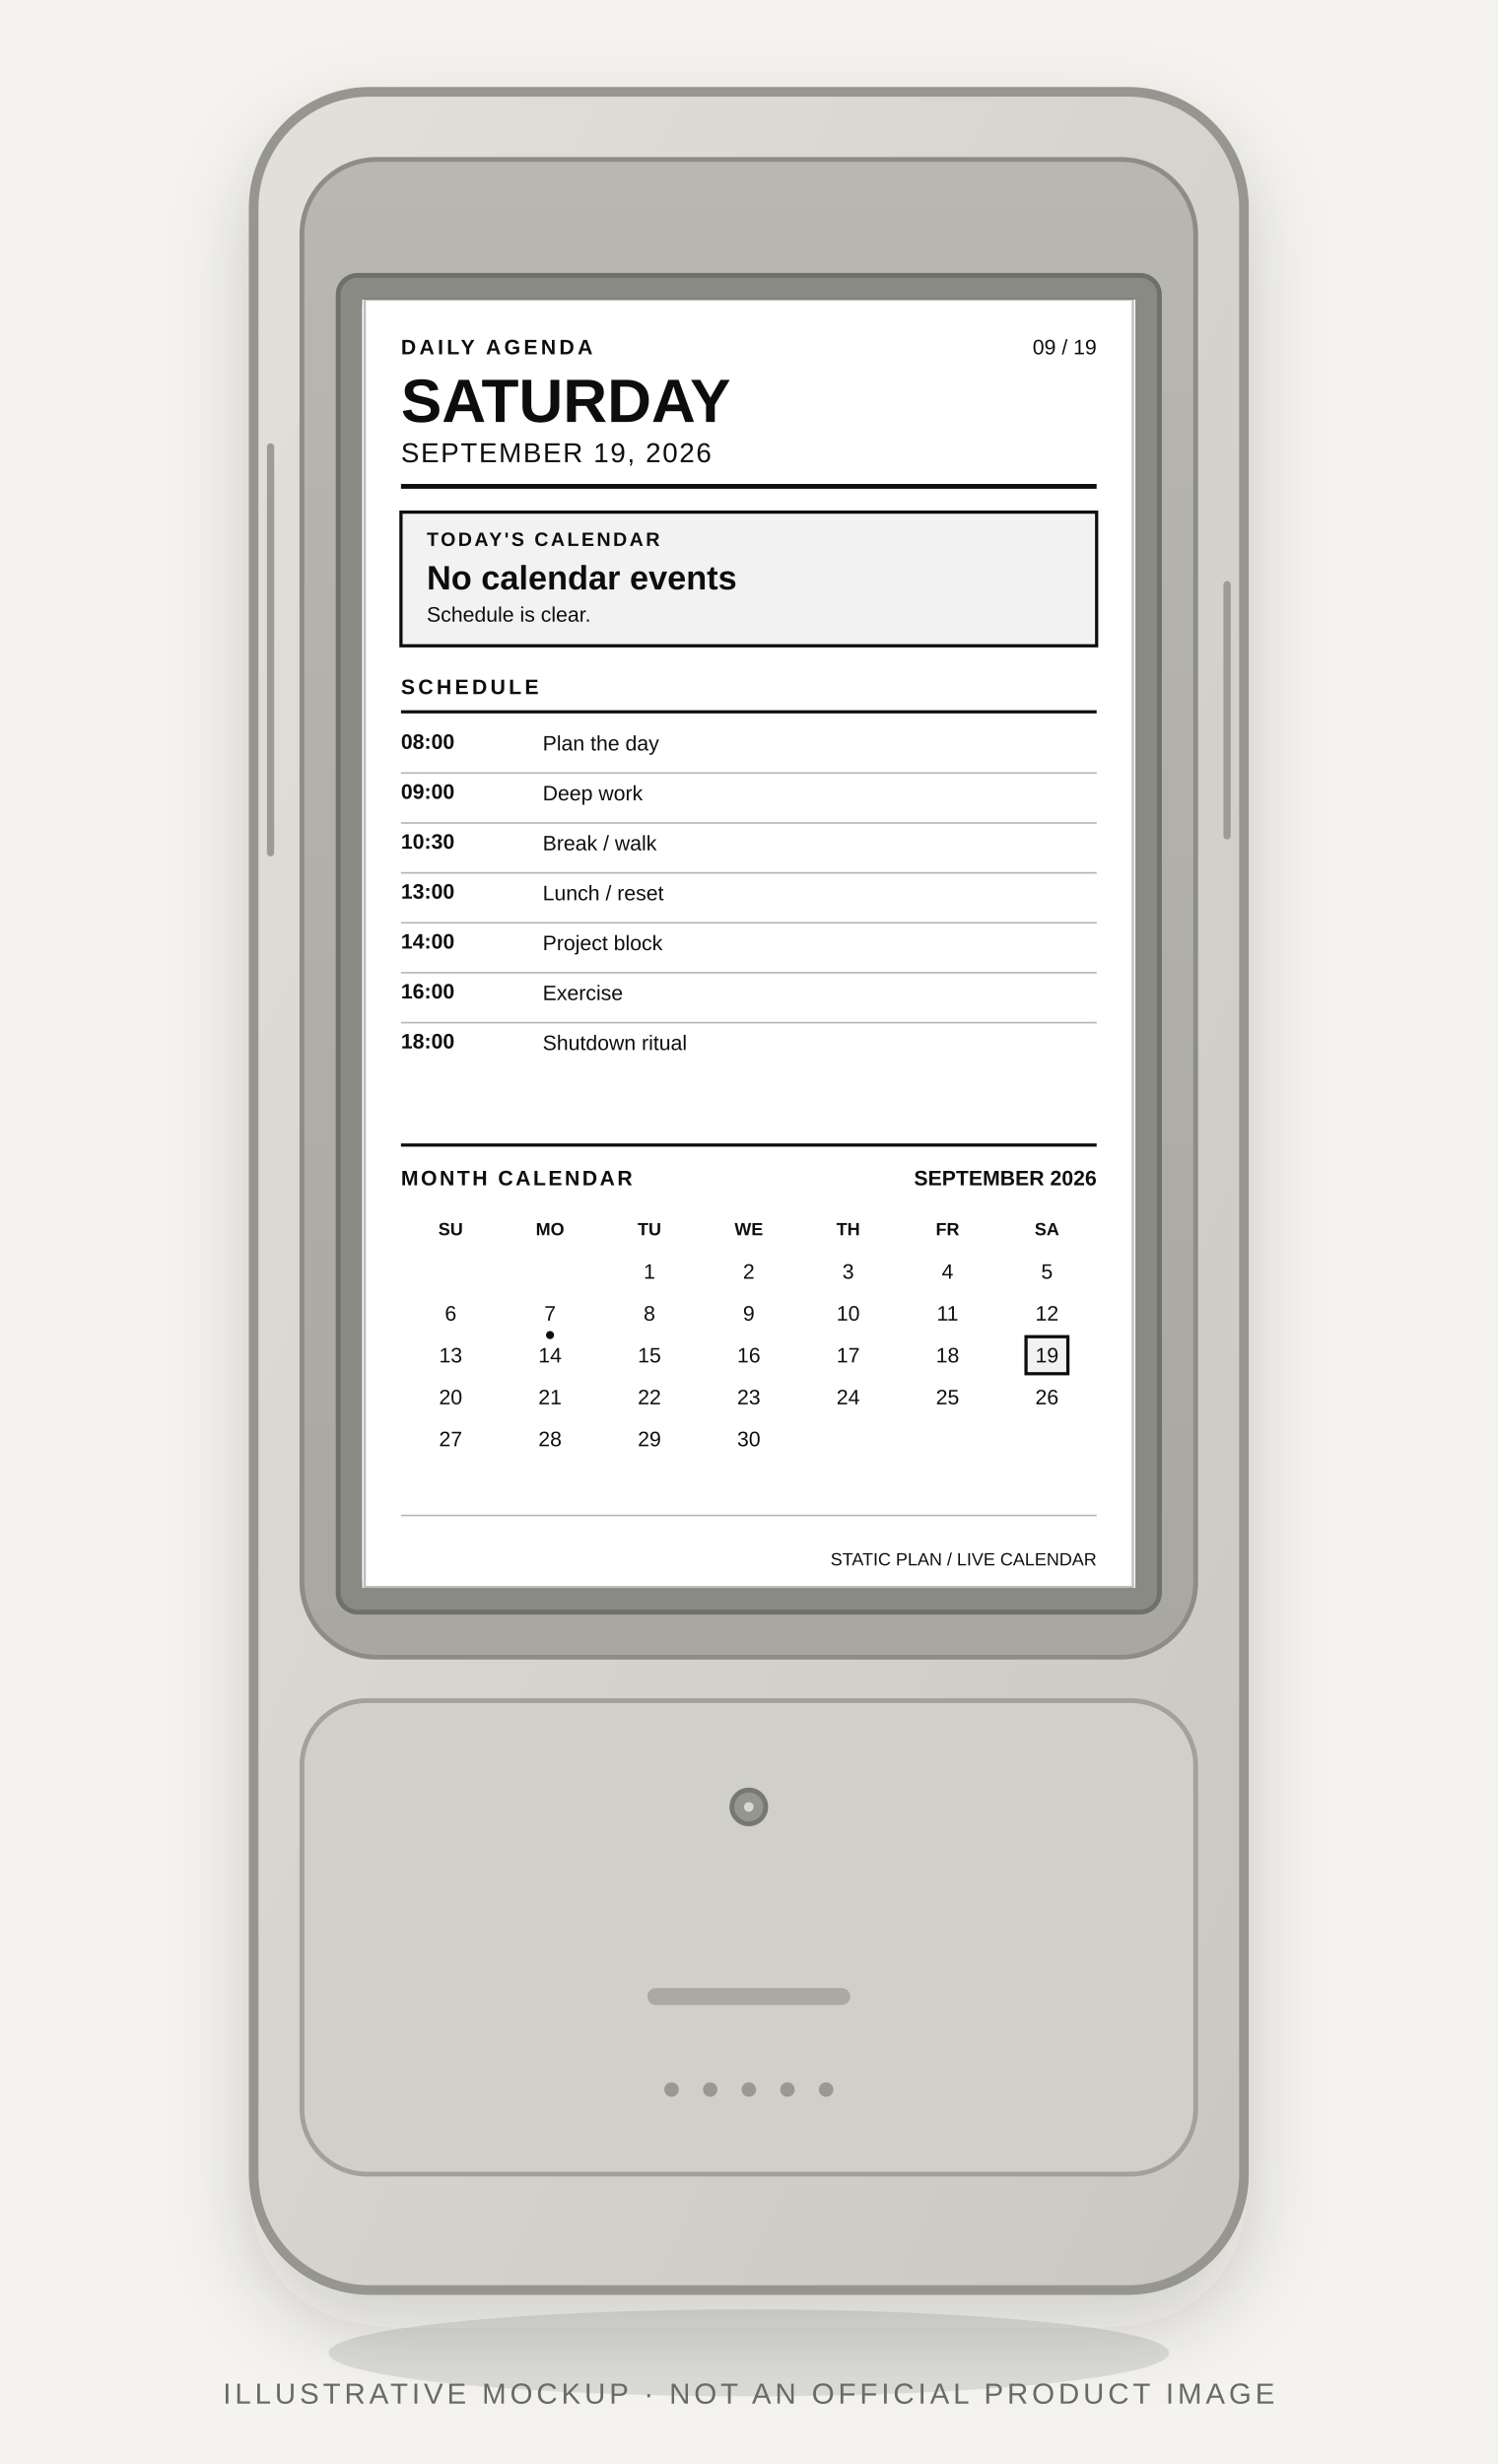
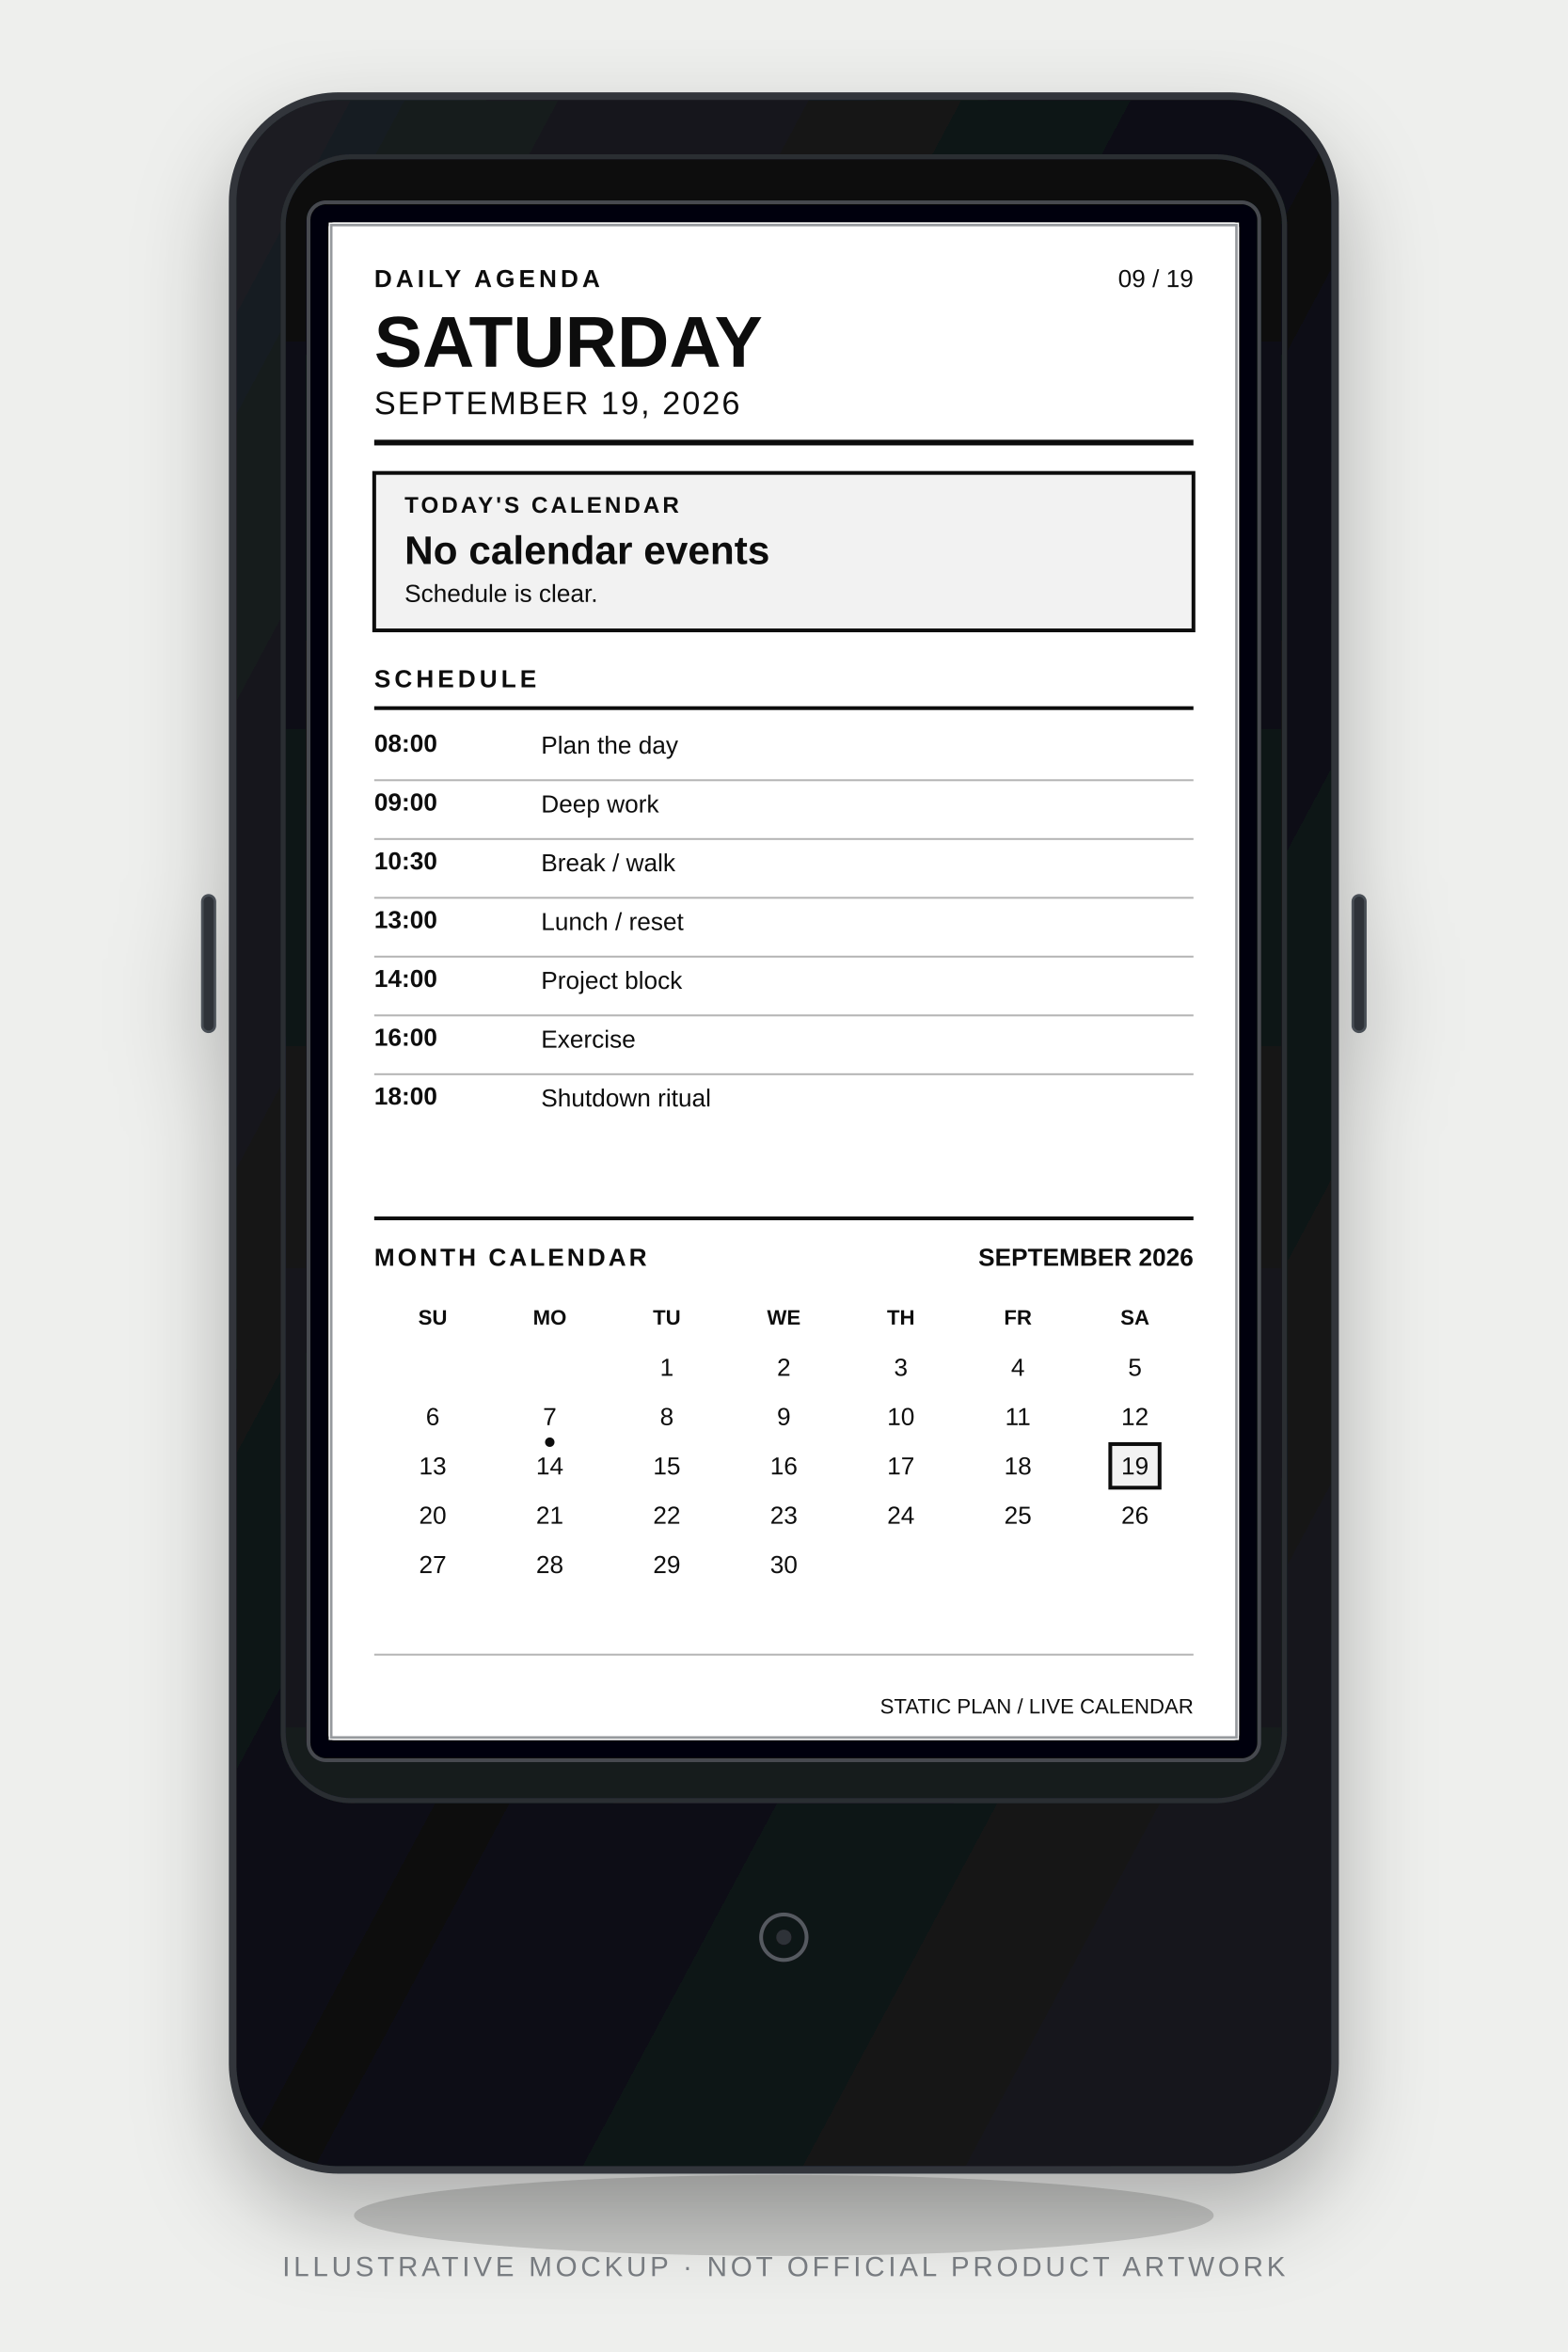
- <svg xmlns="http://www.w3.org/2000/svg" width="620" height="1020" viewBox="0 0 620 1020" role="img" aria-labelledby="title description">
+ <svg xmlns="http://www.w3.org/2000/svg" width="620" height="930" viewBox="0 0 620 930" role="img" aria-labelledby="title description">
  <defs>
    <filter id="shadow" x="-20%" y="-20%" width="140%" height="150%">
-       <feDropShadow dx="0" dy="14" stdDeviation="16" flood-color="#222820" flood-opacity="0.18" />
+       <feDropShadow dx="0" dy="16" stdDeviation="18" flood-color="#000000" flood-opacity="0.28" />
    </filter>
    <linearGradient id="body" x1="0" y1="0" x2="1" y2="1">
-       <stop offset="0" stop-color="#e1e0da" />
-       <stop offset="1" stop-color="#c8c7c0" />
+       <stop offset="0" stop-color="#1b1e22" />
+       <stop offset="0.52" stop-color="#0c0e11" />
+       <stop offset="1" stop-color="#171a1e" />
    </linearGradient>
    <linearGradient id="bezel" x1="0" y1="0" x2="0" y2="1">
-       <stop offset="0" stop-color="#b8b8b1" />
-       <stop offset="1" stop-color="#a8a8a1" />
+       <stop offset="0" stop-color="#0b0d10" />
+       <stop offset="1" stop-color="#171a1e" />
    </linearGradient>
  </defs>
-   <rect width="620" height="1020" fill="#f4f3ef" />
-   <ellipse cx="310" cy="974" rx="174" ry="18" fill="#252b26" opacity="0.12" />
+   <rect width="620" height="930" fill="#eeefed" />
+   <ellipse cx="310" cy="876" rx="170" ry="16" fill="#000000" opacity="0.16" />
  <g filter="url(#shadow)">
-     <rect x="105" y="38" width="410" height="910" rx="48" fill="url(#body)" stroke="#96968f" stroke-width="4" />
-     <rect x="125" y="66" width="370" height="620" rx="31" fill="url(#bezel)" stroke="#8d8d86" stroke-width="2" />
-     <rect x="140" y="114" width="340" height="553.333" rx="8" fill="#8a8a84" stroke="#6f706b" stroke-width="2" />
-     <rect x="150" y="124" width="320" height="533.333" rx="3" fill="#fff" />
-     <g transform="translate(150 124) scale(0.6666667)">
+     <rect x="92" y="38" width="436" height="820" rx="42" fill="url(#body)" stroke="#30343a" stroke-width="3" />
+     <rect x="112" y="62" width="396" height="650" rx="27" fill="url(#bezel)" stroke="#292d33" stroke-width="2" />
+     <rect x="122" y="80" width="376" height="616" rx="7" fill="#050607" stroke="#464a50" stroke-width="1.5" />
+     <rect x="130" y="88" width="360" height="600" rx="2" fill="#ffffff" />
+     <g transform="translate(130 88) scale(0.75)">
      <rect width="480" height="800" fill="#ffffff" />
      <g fill="#111111" font-family="Arial, Helvetica, sans-serif">
        <text x="24" y="34" font-size="13" font-weight="bold" letter-spacing="2">DAILY AGENDA</text>
        <text x="456" y="34" font-size="13" text-anchor="end">09 / 19</text>
        <text x="24" y="76" font-size="38" font-weight="bold">SATURDAY</text>
        <text x="24" y="101" font-size="17" letter-spacing="1">SEPTEMBER 19, 2026</text>
        <line x1="24" y1="116" x2="456" y2="116" stroke="#111111" stroke-width="3" />
        <rect x="24" y="132" width="432" height="83" fill="#f2f2f2" stroke="#111111" stroke-width="2" />
        <text x="40" y="153" font-size="12" font-weight="bold" letter-spacing="1.5">TODAY'S CALENDAR</text>
        <text x="40" y="180" font-size="21" font-weight="bold">No calendar events</text>
        <text x="40" y="200" font-size="13">Schedule is clear.</text>
        <text x="24" y="245" font-size="13" font-weight="bold" letter-spacing="2">SCHEDULE</text>
        <line x1="24" y1="256" x2="456" y2="256" stroke="#111111" stroke-width="2" />
        <text x="24" y="279" font-size="13" font-weight="bold">08:00</text>
        <text x="112" y="280" font-size="13">Plan the day</text>
        <line x1="24" y1="294" x2="456" y2="294" stroke="#b5b5b5" />
        <text x="24" y="310" font-size="13" font-weight="bold">09:00</text>
        <text x="112" y="311" font-size="13">Deep work</text>
        <line x1="24" y1="325" x2="456" y2="325" stroke="#b5b5b5" />
        <text x="24" y="341" font-size="13" font-weight="bold">10:30</text>
        <text x="112" y="342" font-size="13">Break / walk</text>
        <line x1="24" y1="356" x2="456" y2="356" stroke="#b5b5b5" />
        <text x="24" y="372" font-size="13" font-weight="bold">13:00</text>
        <text x="112" y="373" font-size="13">Lunch / reset</text>
        <line x1="24" y1="387" x2="456" y2="387" stroke="#b5b5b5" />
        <text x="24" y="403" font-size="13" font-weight="bold">14:00</text>
        <text x="112" y="404" font-size="13">Project block</text>
        <line x1="24" y1="418" x2="456" y2="418" stroke="#b5b5b5" />
        <text x="24" y="434" font-size="13" font-weight="bold">16:00</text>
        <text x="112" y="435" font-size="13">Exercise</text>
        <line x1="24" y1="449" x2="456" y2="449" stroke="#b5b5b5" />
        <text x="24" y="465" font-size="13" font-weight="bold">18:00</text>
        <text x="112" y="466" font-size="13">Shutdown ritual</text>
        <line x1="24" y1="525" x2="456" y2="525" stroke="#111111" stroke-width="2" />
        <text x="24" y="550" font-size="13" font-weight="bold" letter-spacing="1.5">MONTH CALENDAR</text>
        <text x="456" y="550" font-size="13" font-weight="bold" text-anchor="end">SEPTEMBER 2026</text>
        <text x="54.857" y="581" font-size="11" font-weight="bold" text-anchor="middle">SU</text>
        <text x="116.571" y="581" font-size="11" font-weight="bold" text-anchor="middle">MO</text>
        <text x="178.286" y="581" font-size="11" font-weight="bold" text-anchor="middle">TU</text>
        <text x="240" y="581" font-size="11" font-weight="bold" text-anchor="middle">WE</text>
        <text x="301.714" y="581" font-size="11" font-weight="bold" text-anchor="middle">TH</text>
        <text x="363.429" y="581" font-size="11" font-weight="bold" text-anchor="middle">FR</text>
        <text x="425.143" y="581" font-size="11" font-weight="bold" text-anchor="middle">SA</text>
        <text x="178.286" y="608" font-size="13" text-anchor="middle">1</text>
        <text x="240" y="608" font-size="13" text-anchor="middle">2</text>
        <text x="301.714" y="608" font-size="13" text-anchor="middle">3</text>
        <text x="363.429" y="608" font-size="13" text-anchor="middle">4</text>
        <text x="425.143" y="608" font-size="13" text-anchor="middle">5</text>
        <text x="54.857" y="634" font-size="13" text-anchor="middle">6</text>
        <text x="116.571" y="634" font-size="13" text-anchor="middle">7</text>
        <circle cx="116.571" cy="643" r="2.5" fill="#111111" />
        <text x="178.286" y="634" font-size="13" text-anchor="middle">8</text>
        <text x="240" y="634" font-size="13" text-anchor="middle">9</text>
        <text x="301.714" y="634" font-size="13" text-anchor="middle">10</text>
        <text x="363.429" y="634" font-size="13" text-anchor="middle">11</text>
        <text x="425.143" y="634" font-size="13" text-anchor="middle">12</text>
        <text x="54.857" y="660" font-size="13" text-anchor="middle">13</text>
        <text x="116.571" y="660" font-size="13" text-anchor="middle">14</text>
        <text x="178.286" y="660" font-size="13" text-anchor="middle">15</text>
        <text x="240" y="660" font-size="13" text-anchor="middle">16</text>
        <text x="301.714" y="660" font-size="13" text-anchor="middle">17</text>
        <text x="363.429" y="660" font-size="13" text-anchor="middle">18</text>
        <rect x="412.143" y="644" width="26" height="23" fill="#f2f2f2" stroke="#111111" stroke-width="2" />
        <text x="425.143" y="660" font-size="13" text-anchor="middle">19</text>
        <text x="54.857" y="686" font-size="13" text-anchor="middle">20</text>
        <text x="116.571" y="686" font-size="13" text-anchor="middle">21</text>
        <text x="178.286" y="686" font-size="13" text-anchor="middle">22</text>
        <text x="240" y="686" font-size="13" text-anchor="middle">23</text>
        <text x="301.714" y="686" font-size="13" text-anchor="middle">24</text>
        <text x="363.429" y="686" font-size="13" text-anchor="middle">25</text>
        <text x="425.143" y="686" font-size="13" text-anchor="middle">26</text>
        <text x="54.857" y="712" font-size="13" text-anchor="middle">27</text>
        <text x="116.571" y="712" font-size="13" text-anchor="middle">28</text>
        <text x="178.286" y="712" font-size="13" text-anchor="middle">29</text>
        <text x="240" y="712" font-size="13" text-anchor="middle">30</text>
        <line x1="24" y1="755" x2="456" y2="755" stroke="#b5b5b5" />
        <text x="456" y="786" font-size="11" text-anchor="end">STATIC PLAN / LIVE CALENDAR</text>
      </g>
    </g>
-     <path d="M151 124h318v533H151z" fill="none" stroke="#555650" stroke-width="1" opacity="0.38" />
-     <rect x="125" y="704" width="370" height="196" rx="27" fill="#d0cfca" stroke="#a2a19b" stroke-width="2" />
-     <circle cx="310" cy="748" r="7" fill="#96968f" stroke="#777871" stroke-width="2" />
-     <circle cx="310" cy="748" r="2" fill="#d8d7d1" />
-     <rect x="268" y="823" width="84" height="7" rx="3.5" fill="#aaa9a2" />
-     <circle cx="278" cy="865" r="3" fill="#999991" />
-     <circle cx="294" cy="865" r="3" fill="#999991" />
-     <circle cx="310" cy="865" r="3" fill="#999991" />
-     <circle cx="326" cy="865" r="3" fill="#999991" />
-     <circle cx="342" cy="865" r="3" fill="#999991" />
-     <path d="M112 185v168" stroke="#9c9c95" stroke-width="3" stroke-linecap="round" />
-     <path d="M508 242v104" stroke="#9c9c95" stroke-width="3" stroke-linecap="round" />
+     <path d="M131 89h358v598H131z" fill="none" stroke="#5e6268" stroke-width="1" opacity="0.65" />
+     <circle cx="310" cy="766" r="9" fill="#111317" stroke="#555a61" stroke-width="1.5" />
+     <circle cx="310" cy="766" r="3" fill="#2d3238" />
+     <rect x="80" y="354" width="5" height="54" rx="2.5" fill="#2e3339" stroke="#4a4f56" stroke-width="1" />
+     <rect x="535" y="354" width="5" height="54" rx="2.5" fill="#2e3339" stroke="#4a4f56" stroke-width="1" />
  </g>
-   <text x="310" y="995" text-anchor="middle" fill="#686b65" font-family="Arial, Helvetica, sans-serif" font-size="12" letter-spacing="1.6">ILLUSTRATIVE MOCKUP · NOT AN OFFICIAL PRODUCT IMAGE</text>
+   <text x="310" y="900" text-anchor="middle" fill="#777b80" font-family="Arial, Helvetica, sans-serif" font-size="11" letter-spacing="1.4">ILLUSTRATIVE MOCKUP · NOT OFFICIAL PRODUCT ARTWORK</text>
</svg>
